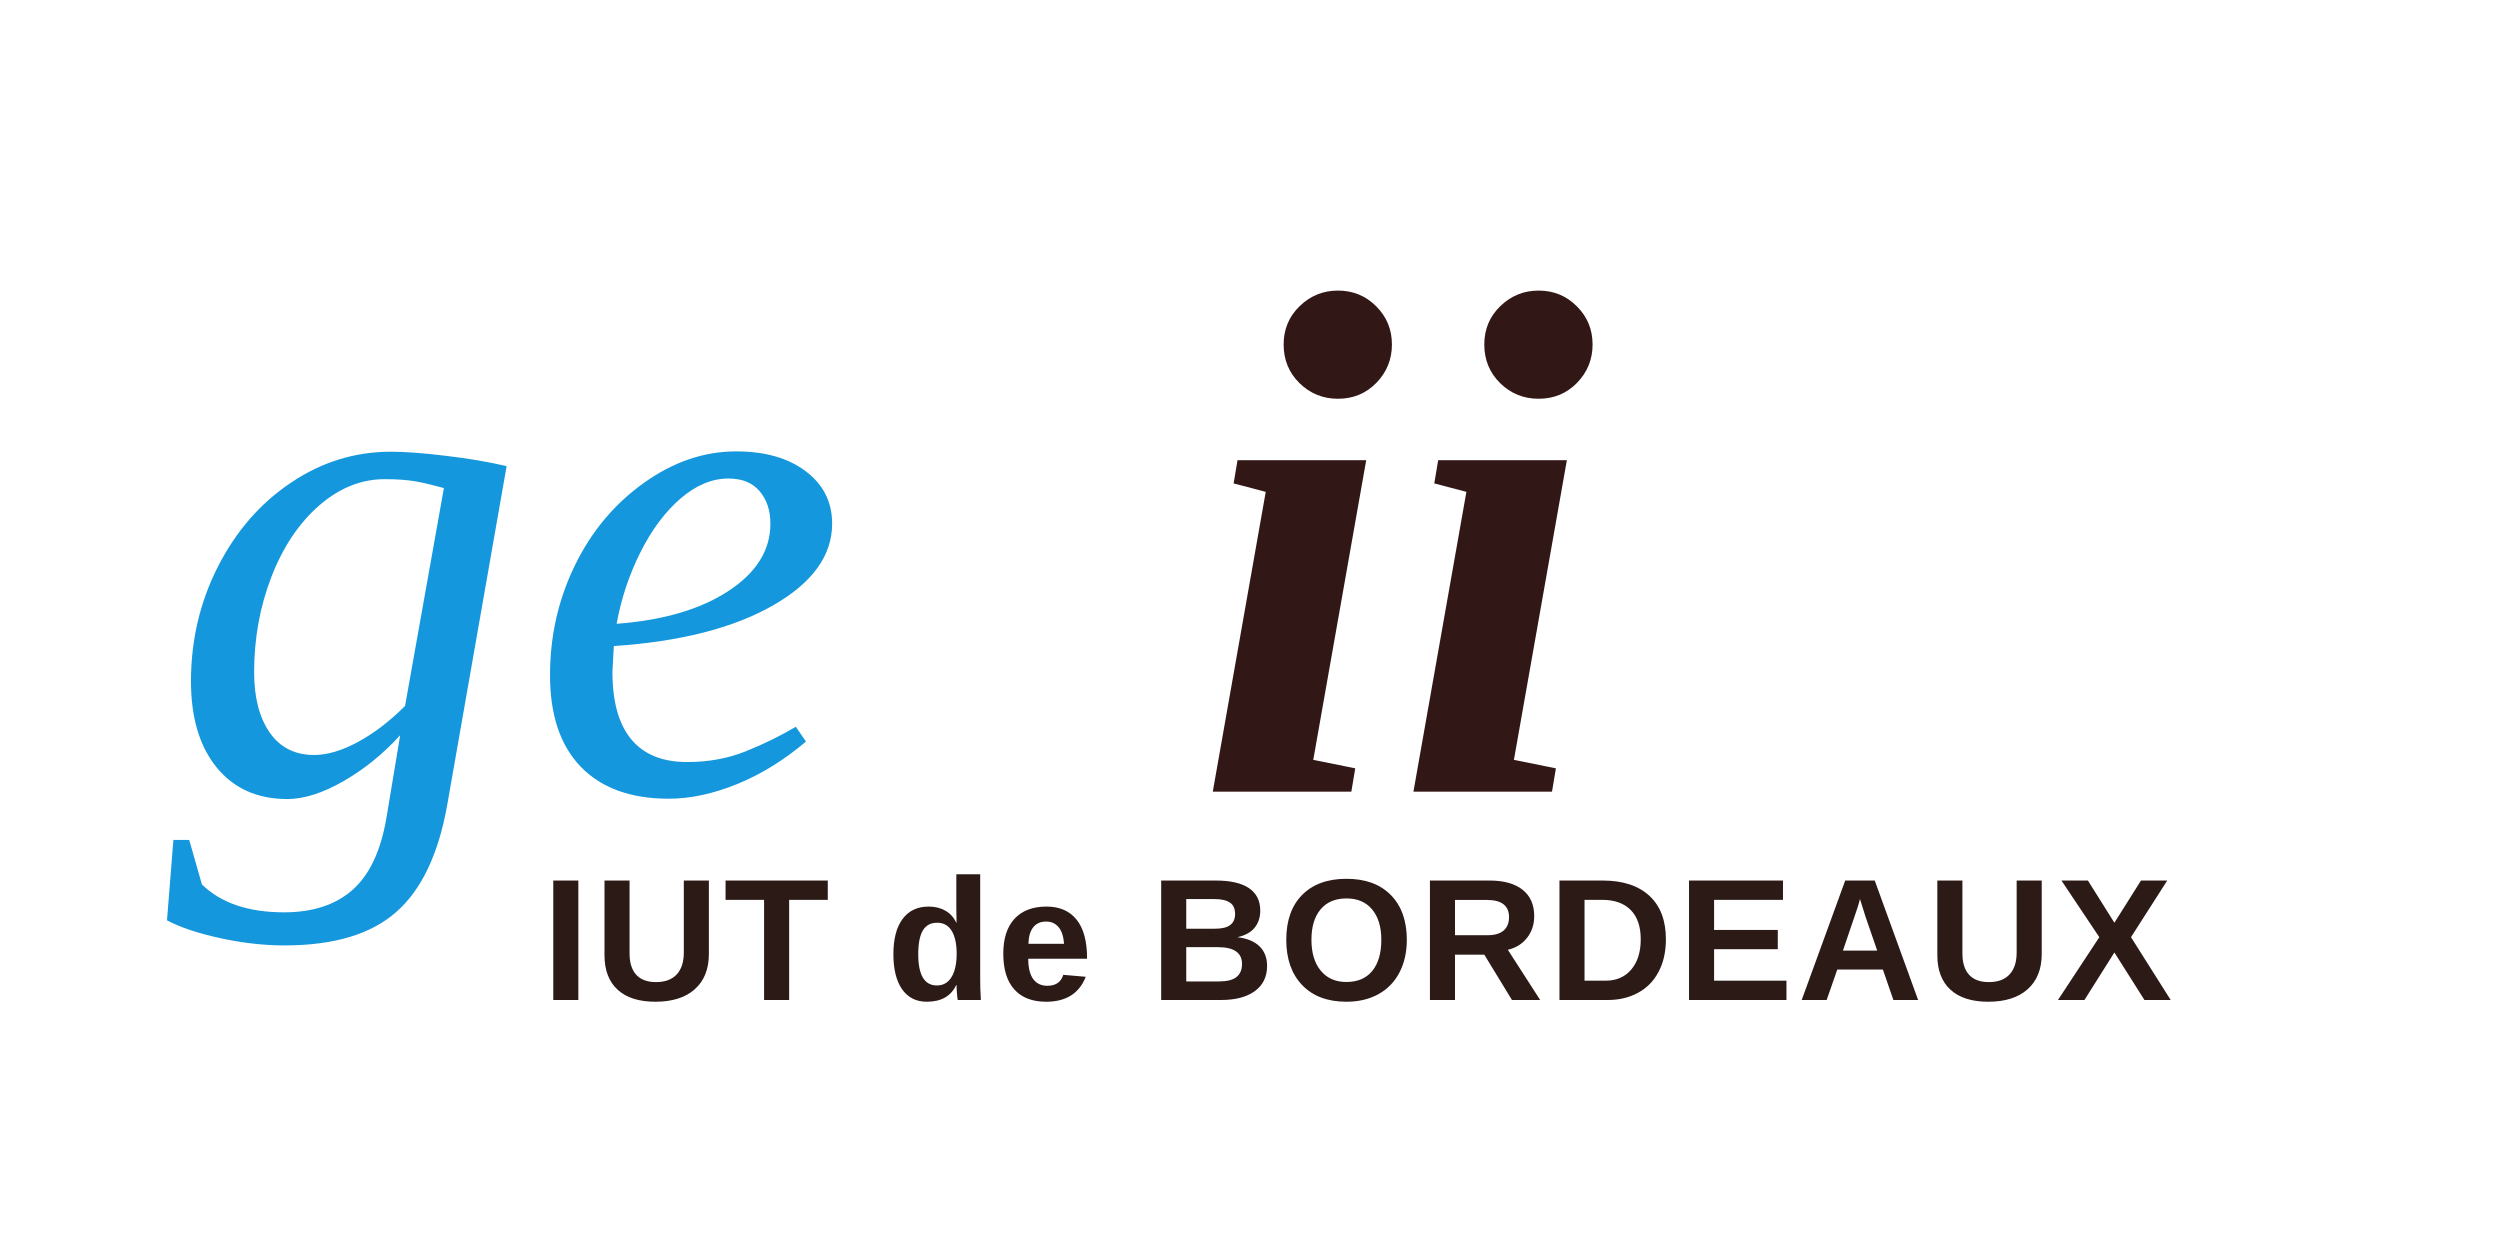
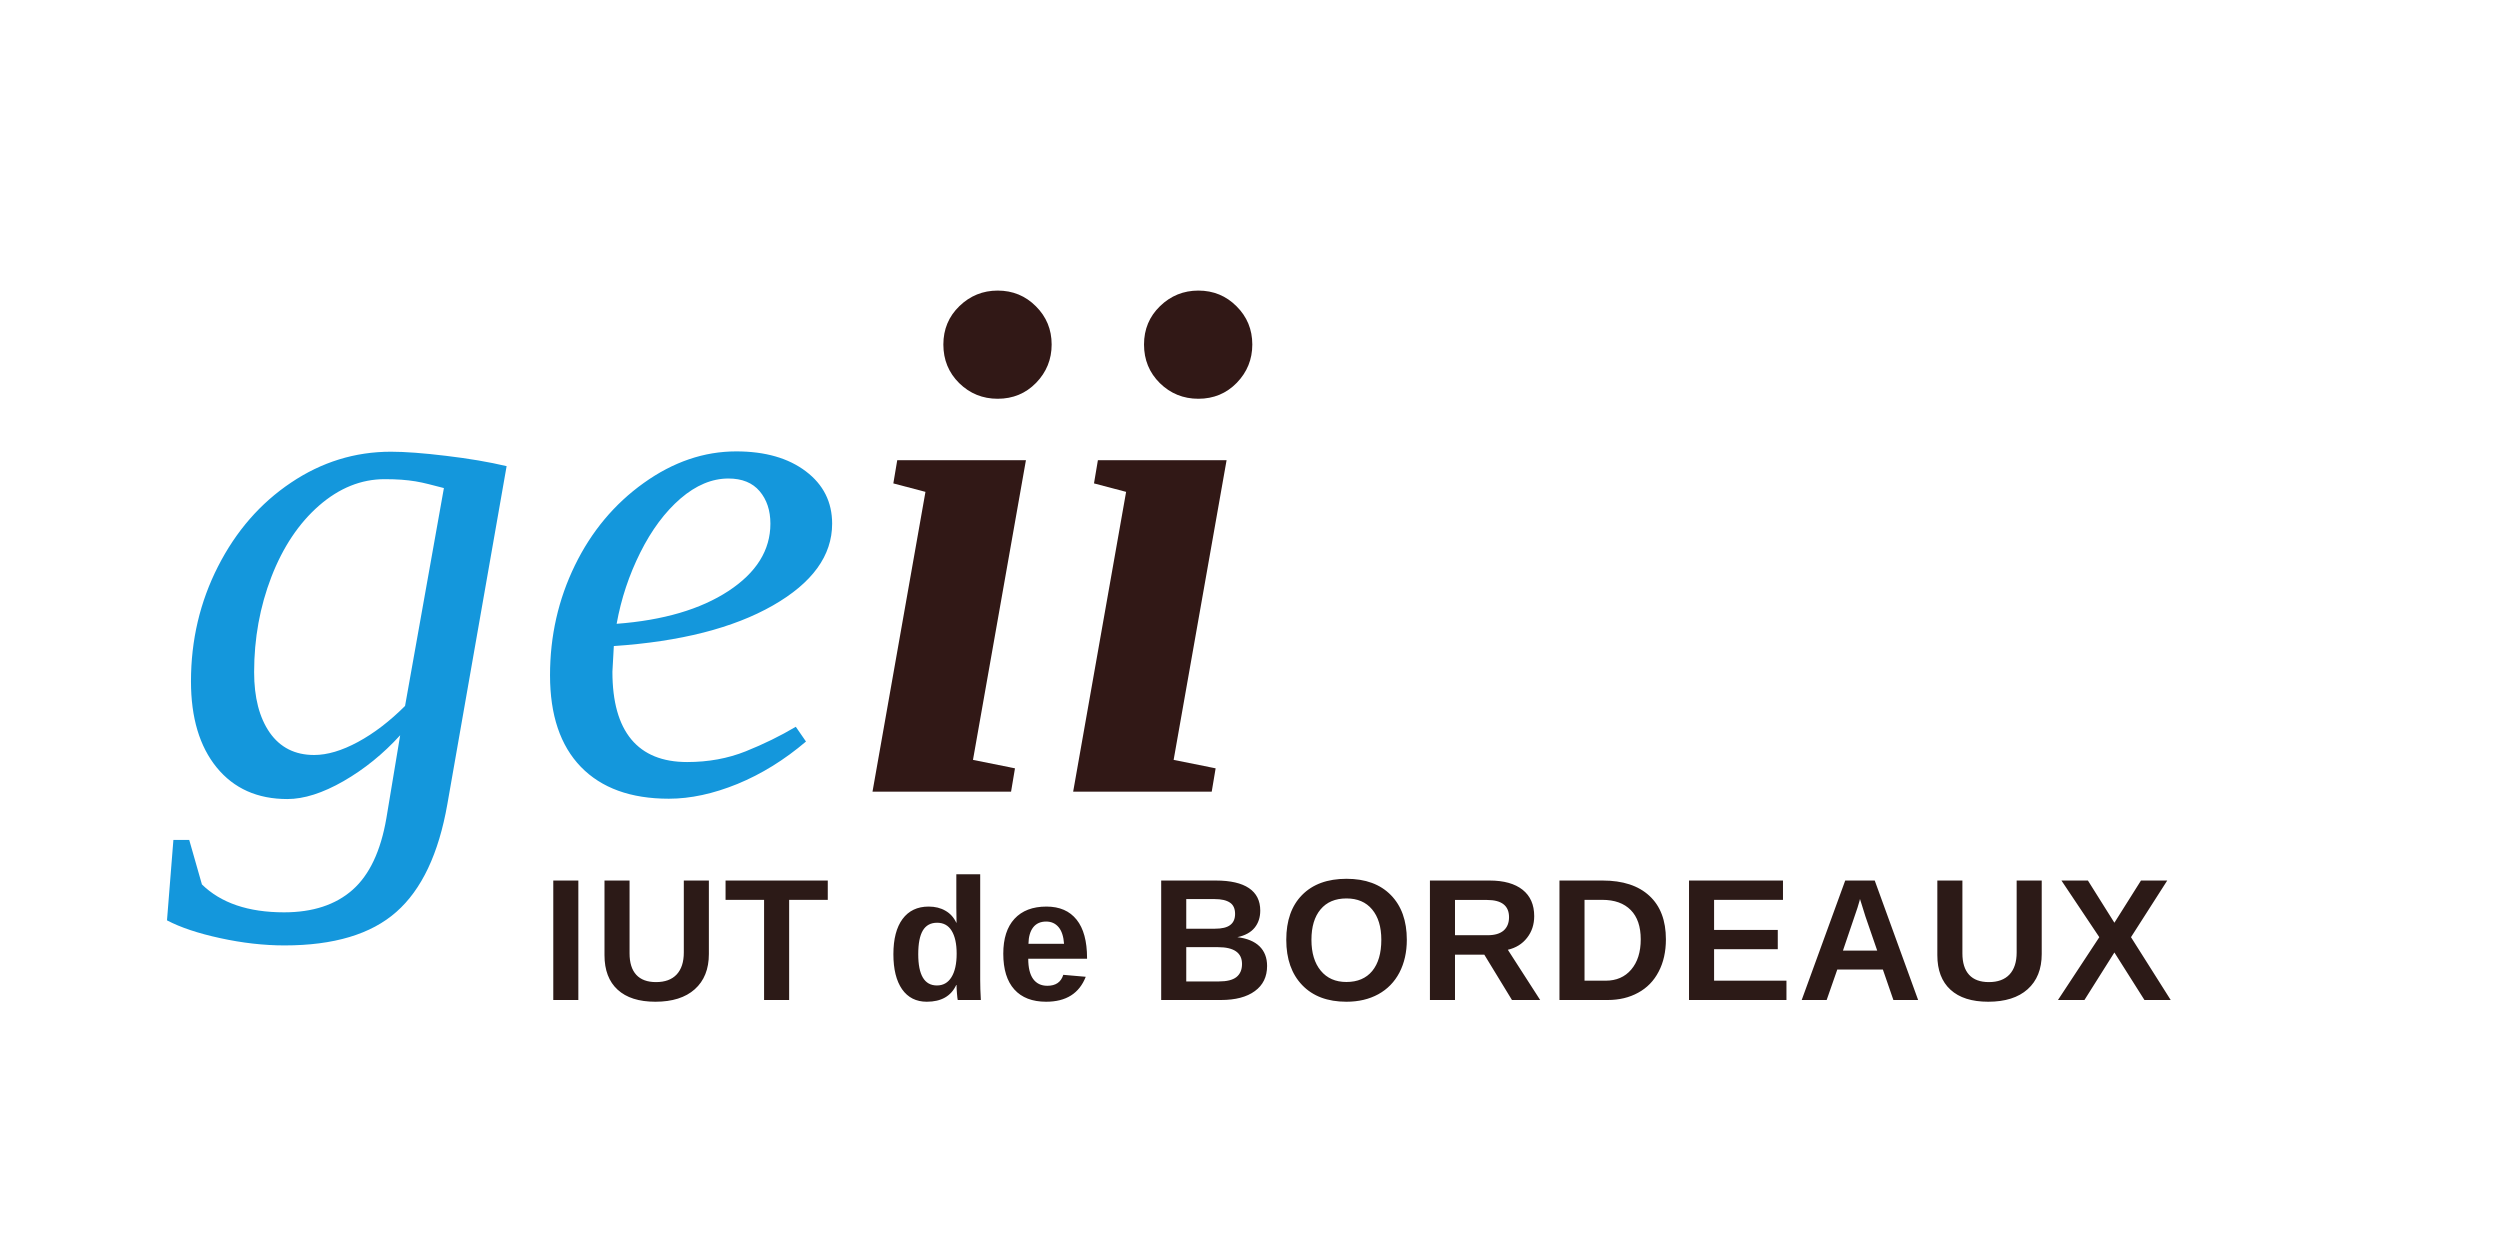
<svg xmlns="http://www.w3.org/2000/svg" viewBox="0 0 360 180" role="img" aria-labelledby="title desc">
  <rect width="360" height="180" fill="#ffffff" />
  <g transform="translate(24 22)">
    <text x="0" y="92" font-family="'Times New Roman', Georgia, serif" font-size="104" font-style="italic" fill="#1497dc">ge</text>
-     <text x="148" y="92" font-family="'Times New Roman', Georgia, serif" font-size="104" font-style="italic" font-weight="700" fill="#311816">ii</text>
+     <text x="99" y="92" font-family="'Times New Roman', Georgia, serif" font-size="104" font-style="italic" font-weight="700" fill="#311816">ii</text>
    <text x="54" y="122" font-family="Arial, Helvetica, sans-serif" font-size="25" font-weight="700" fill="#2c1a17" letter-spacing="0.6">IUT de BORDEAUX</text>
  </g>
</svg>
